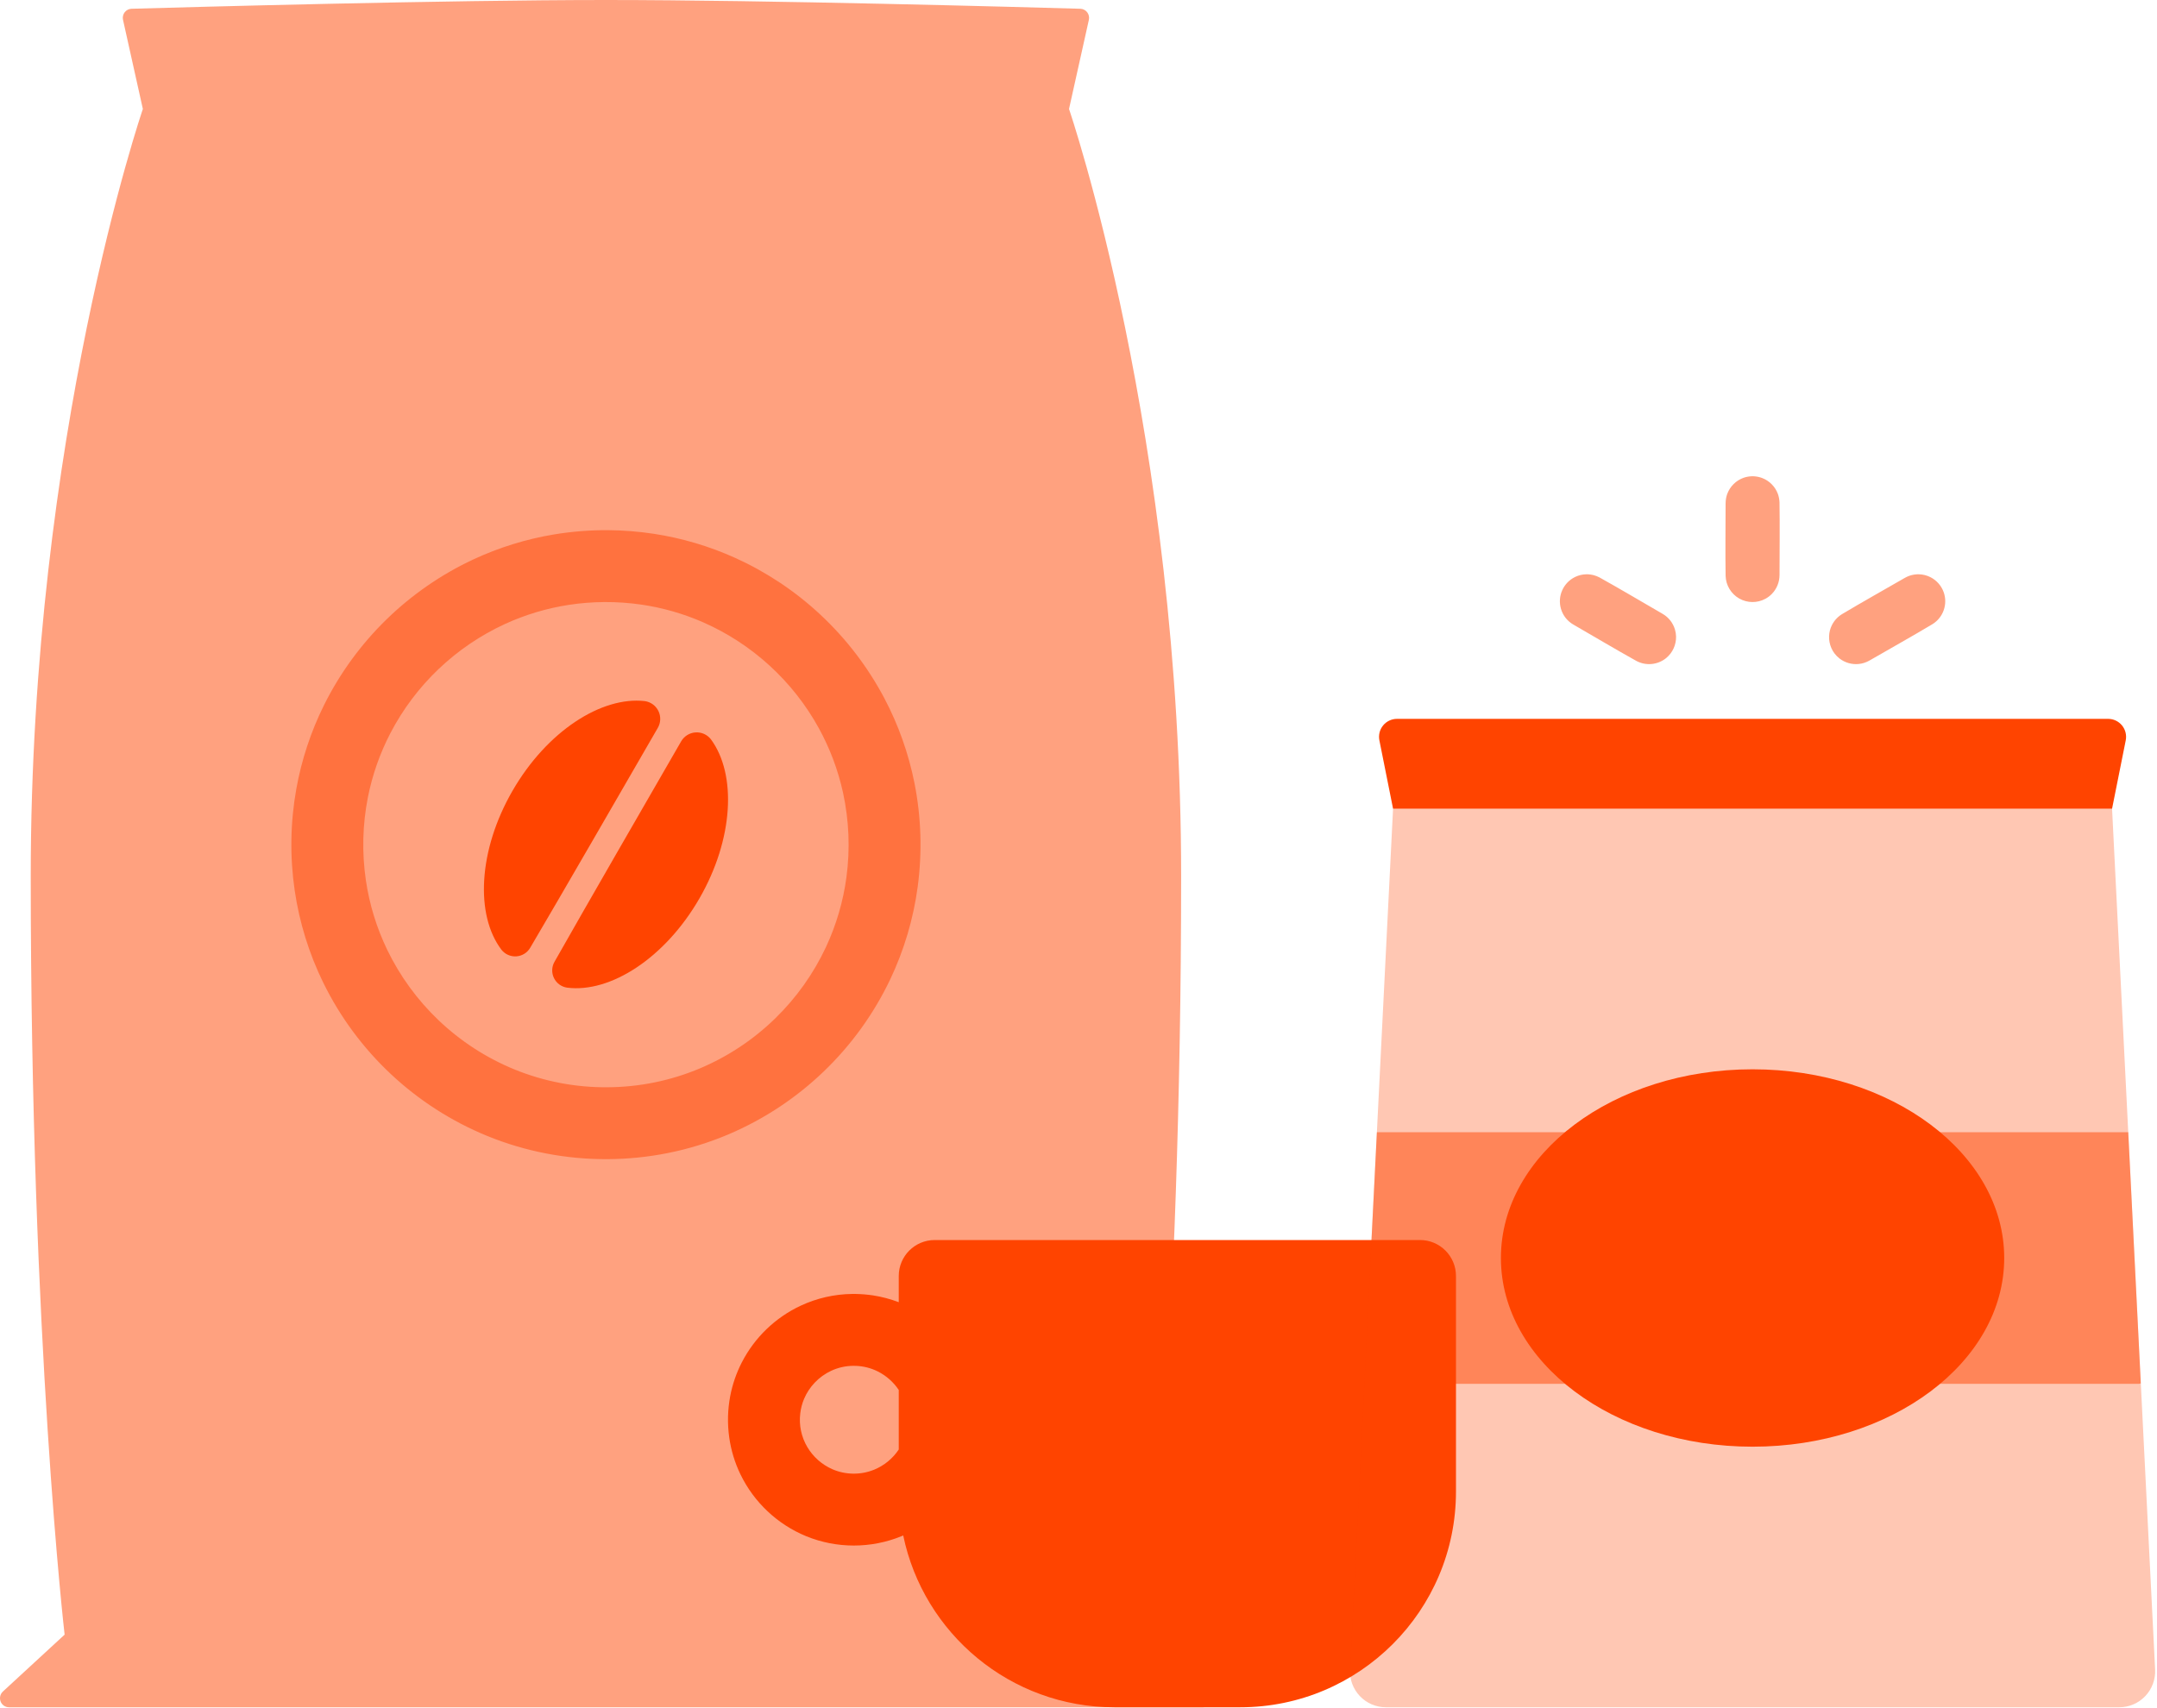
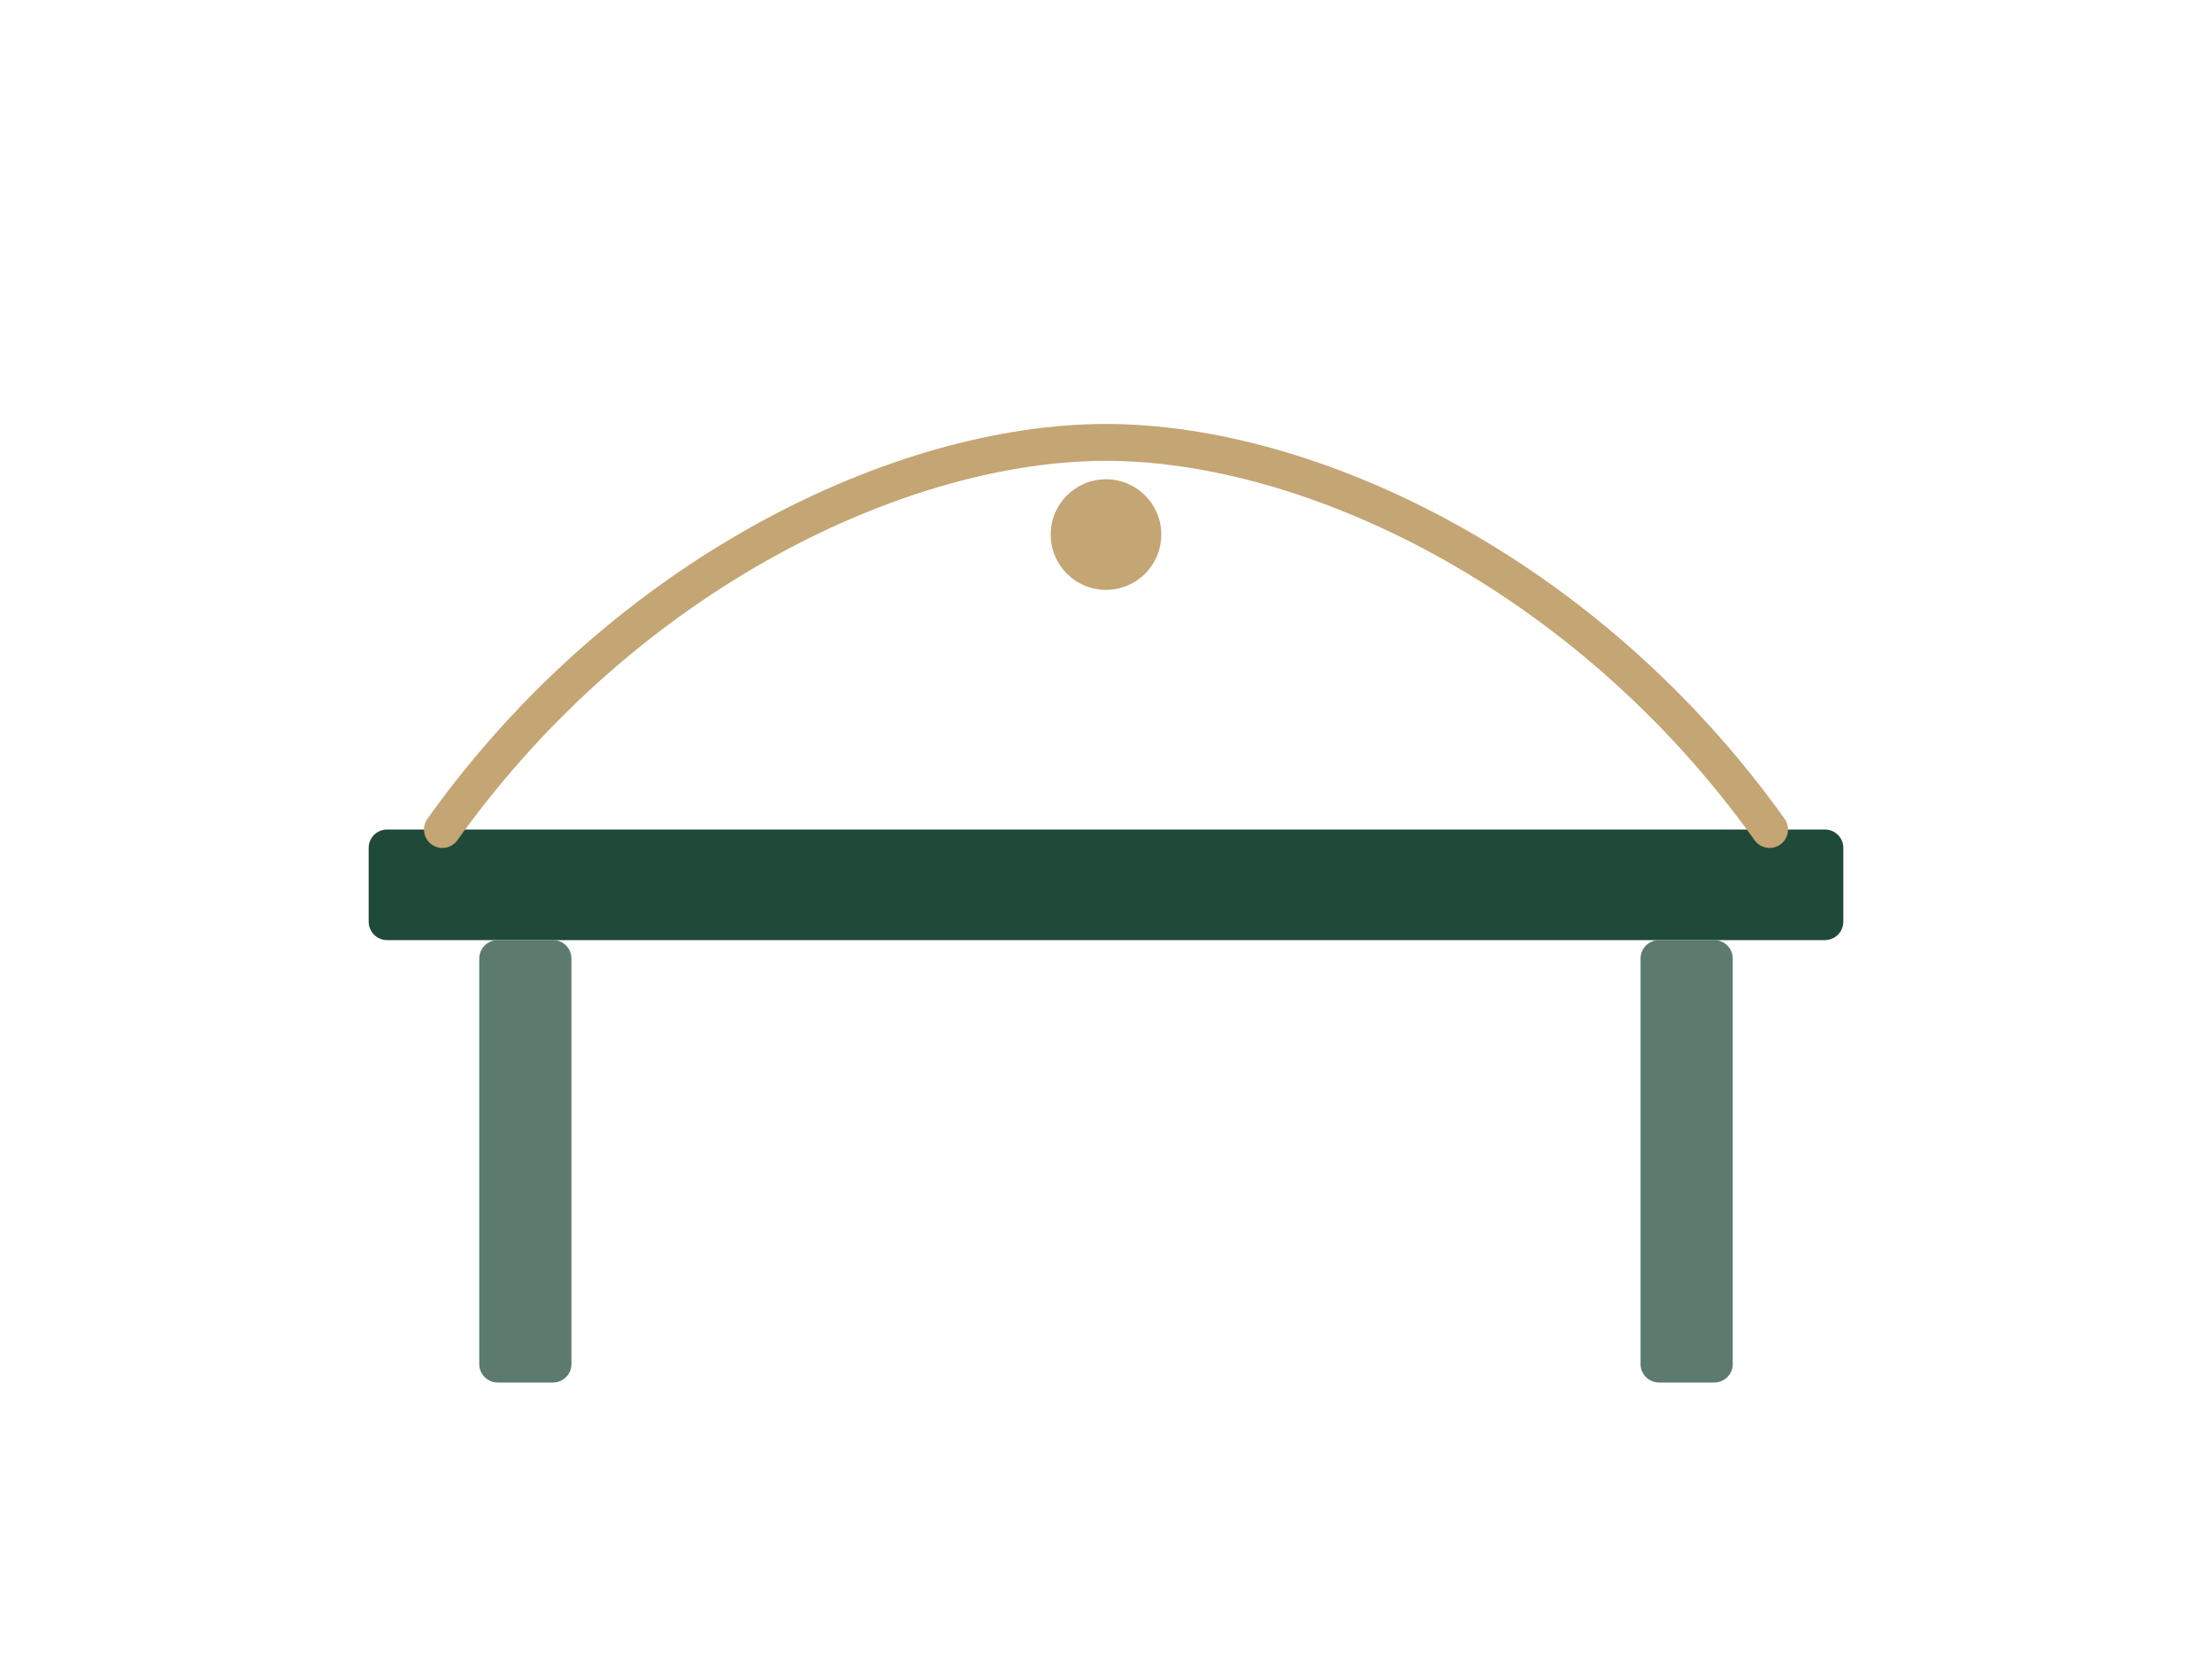
- <svg xmlns="http://www.w3.org/2000/svg" viewBox="0 0 240 190" fill-rule="evenodd" clip-rule="evenodd" stroke-linejoin="round" stroke-miterlimit="1.414">
-   <path fill="none" d="M0 0h240v190H0z" />
-   <clipPath id="a">
-     <path d="M0 0h240v190H0z" />
-   </clipPath>
-   <g clip-path="url(#a)" fill="#f40">
-     <path d="M67.42 0c17.84.002 46.565.797 52.787.975a.996.996 0 0 1 .761.391c.183.238.251.547.186.841l-2.209 9.921s12.475 36.373 12.475 85.399c0 51.875-3.768 84.388-3.768 84.388l6.862 6.328c.305.281.408.723.259 1.112a1 1 0 0 1-.933.645H1a.999.999 0 0 1-.932-.645 1.017 1.017 0 0 1 .258-1.112l6.863-6.328S3.42 149.402 3.42 97.527c0-49.026 12.475-85.399 12.475-85.399l-2.208-9.921a1.016 1.016 0 0 1 .185-.841.999.999 0 0 1 .761-.391C20.855.797 49.58.002 67.42 0z" fill-opacity=".5" />
-     <path d="M75.789 82.504a2 2 0 0 1 3.305-.236c2.89 3.909 2.535 11.121-1.281 17.732-3.817 6.611-9.886 10.524-14.707 9.915a1.938 1.938 0 0 1-1.404-2.889c2.985-5.292 11.049-19.26 14.087-24.522zm-2.598-1.5a1.997 1.997 0 0 0-1.448-2.98c-4.83-.548-10.898 3.365-14.715 9.976-3.817 6.611-4.171 13.823-1.234 17.694a1.94 1.94 0 0 0 3.205-.229c3.09-5.231 11.154-19.199 14.192-24.461z" />
-     <path d="M67.646 59.001a35.84 35.84 0 0 1 5.101.403 34.757 34.757 0 0 1 9.071 2.69 35.102 35.102 0 0 1 9.439 6.287 35.232 35.232 0 0 1 7.136 9.315 34.795 34.795 0 0 1 3.359 9.468c.75 3.782.869 7.688.358 11.51a34.796 34.796 0 0 1-3.052 10.303 35.178 35.178 0 0 1-18.02 17.271 34.727 34.727 0 0 1-6.781 2.083 35.11 35.11 0 0 1-6.611.668 34.87 34.87 0 0 1-13.45-2.587 35.15 35.15 0 0 1-18.229-17.053 34.824 34.824 0 0 1-3.176-10.249 35.304 35.304 0 0 1 .176-11.302 34.84 34.84 0 0 1 3.094-9.358 35.19 35.19 0 0 1 16.575-16.179 34.798 34.798 0 0 1 9.024-2.798 35.92 35.92 0 0 1 5.986-.472zm-.401 8c-1.32.012-2.637.111-3.942.311a26.788 26.788 0 0 0-7.132 2.138 27.194 27.194 0 0 0-12.725 12.125 26.821 26.821 0 0 0-2.51 7.145 27.276 27.276 0 0 0-.229 9.23 26.793 26.793 0 0 0 2.373 7.744 27.184 27.184 0 0 0 5.718 7.847 27.138 27.138 0 0 0 8.426 5.466 26.815 26.815 0 0 0 10.372 1.992 26.8 26.8 0 0 0 10.324-2.119 27.112 27.112 0 0 0 8.356-5.565 27.146 27.146 0 0 0 5.625-7.917 26.829 26.829 0 0 0 2.28-7.784 27.247 27.247 0 0 0-.379-9.387A26.823 26.823 0 0 0 91.086 81a27.198 27.198 0 0 0-12.865-11.751 26.795 26.795 0 0 0-6.851-1.962 27.64 27.64 0 0 0-4.125-.286z" fill-opacity=".5" fill-rule="nonzero" />
-     <path d="M158 138c2.208 0 4 1.792 4 4v24c0 13.246-10.754 24-24 24h-14c-11.575 0-21.247-8.212-23.503-19.122l-.207.087A14.007 14.007 0 0 1 95 172c-1.81 0-3.614-.35-5.29-1.035a14.092 14.092 0 0 1-7.329-6.898 13.924 13.924 0 0 1-1.245-4.11 14.102 14.102 0 0 1 .115-4.606c.248-1.293.681-2.55 1.282-3.722a14.072 14.072 0 0 1 6.553-6.32 13.92 13.92 0 0 1 5.733-1.308h.362c.653.013 1.304.062 1.95.16.98.15 1.943.406 2.869.76V142c0-2.208 1.792-4 4-4h54zm-58 16.686a6.092 6.092 0 0 0-2.342-2.066 5.908 5.908 0 0 0-2.421-.615c-.106-.004-.211-.005-.316-.004a5.913 5.913 0 0 0-2.449.556 6.045 6.045 0 0 0-1.814 1.307 6.022 6.022 0 0 0-1.19 1.807 5.913 5.913 0 0 0-.428 1.632 5.94 5.94 0 0 0 .787 3.737 6.084 6.084 0 0 0 2.778 2.463c.729.319 1.52.486 2.315.496a5.99 5.99 0 0 0 2.343-.44 6.056 6.056 0 0 0 2.737-2.245v-6.628z" />
-     <g>
-       <path d="M235 90h-80l-4.79 95.8a4 4 0 0 0 3.995 4.2h81.59a3.998 3.998 0 0 0 3.995-4.2L235 90z" fill-opacity=".3" />
-       <path d="M151.802 153.96L153.2 126h83.6l1.398 27.96-.198.04h-86l-.198-.04z" fill-opacity=".5" />
-       <path d="M236.522 82.392A2.001 2.001 0 0 0 234.56 80h-79.12a2 2 0 0 0-1.962 2.392L155 90h80l1.522-7.608z" />
-       <ellipse cx="195" cy="140" rx="28" ry="21" />
-       <path d="M176.682 63.912c.212.012.421.04.626.092.236.061.459.152.674.264 2.356 1.313 4.672 2.695 7.007 4.044a2.992 2.992 0 0 1 1.373 1.734c.079.261.121.532.127.804a3.026 3.026 0 0 1-1.102 2.384 3.006 3.006 0 0 1-3.318.318c-2.356-1.313-4.672-2.696-7.008-4.044a2.977 2.977 0 0 1-1.373-1.734 3.004 3.004 0 0 1 1.587-3.574 2.98 2.98 0 0 1 1.226-.289c.09-.001.09-.001.181.001zm36.817-.001a2.978 2.978 0 0 1 1.307.329 3.02 3.02 0 0 1 1.459 1.663 3.002 3.002 0 0 1-1.248 3.559c-2.315 1.383-4.671 2.698-7.006 4.046a3.034 3.034 0 0 1-1.199.387 3.018 3.018 0 0 1-2.128-.605 3.04 3.04 0 0 1-.572-.578 3.023 3.023 0 0 1-.499-2.579 3.014 3.014 0 0 1 1.32-1.775c2.315-1.383 4.67-2.698 7.006-4.046.159-.089.321-.167.493-.228.286-.102.583-.155.886-.172.091-.002.09-.002.181-.001zm-18.353-10.907c.325.021.642.083.946.202a3.02 3.02 0 0 1 1.72 1.748c.113.306.171.624.186.949.044 2.699.002 5.398.002 8.097a3.016 3.016 0 0 1-.862 2.104 2.99 2.99 0 0 1-.694.526 3 3 0 0 1-4.442-2.533C191.958 61.399 192 58.699 192 56c.006-.358.063-.71.188-1.046a3.022 3.022 0 0 1 1.811-1.782c.308-.109.627-.161.952-.172.098 0 .097 0 .195.004z" fill-opacity=".5" />
-     </g>
-   </g>
+ <svg xmlns="http://www.w3.org/2000/svg" viewBox="0 0 240 180" fill="none">
+   <rect x="40" y="90" width="160" height="12" rx="2" fill="#1F4A3A" />
+   <rect x="52" y="102" width="10" height="48" rx="2" fill="#5C7A6E" />
+   <rect x="178" y="102" width="10" height="48" rx="2" fill="#5C7A6E" />
+   <path d="M48 90c20-28 50-42 72-42s52 14 72 42" stroke="#C4A574" stroke-width="4" stroke-linecap="round" />
+   <circle cx="120" cy="58" r="6" fill="#C4A574" />
</svg>
